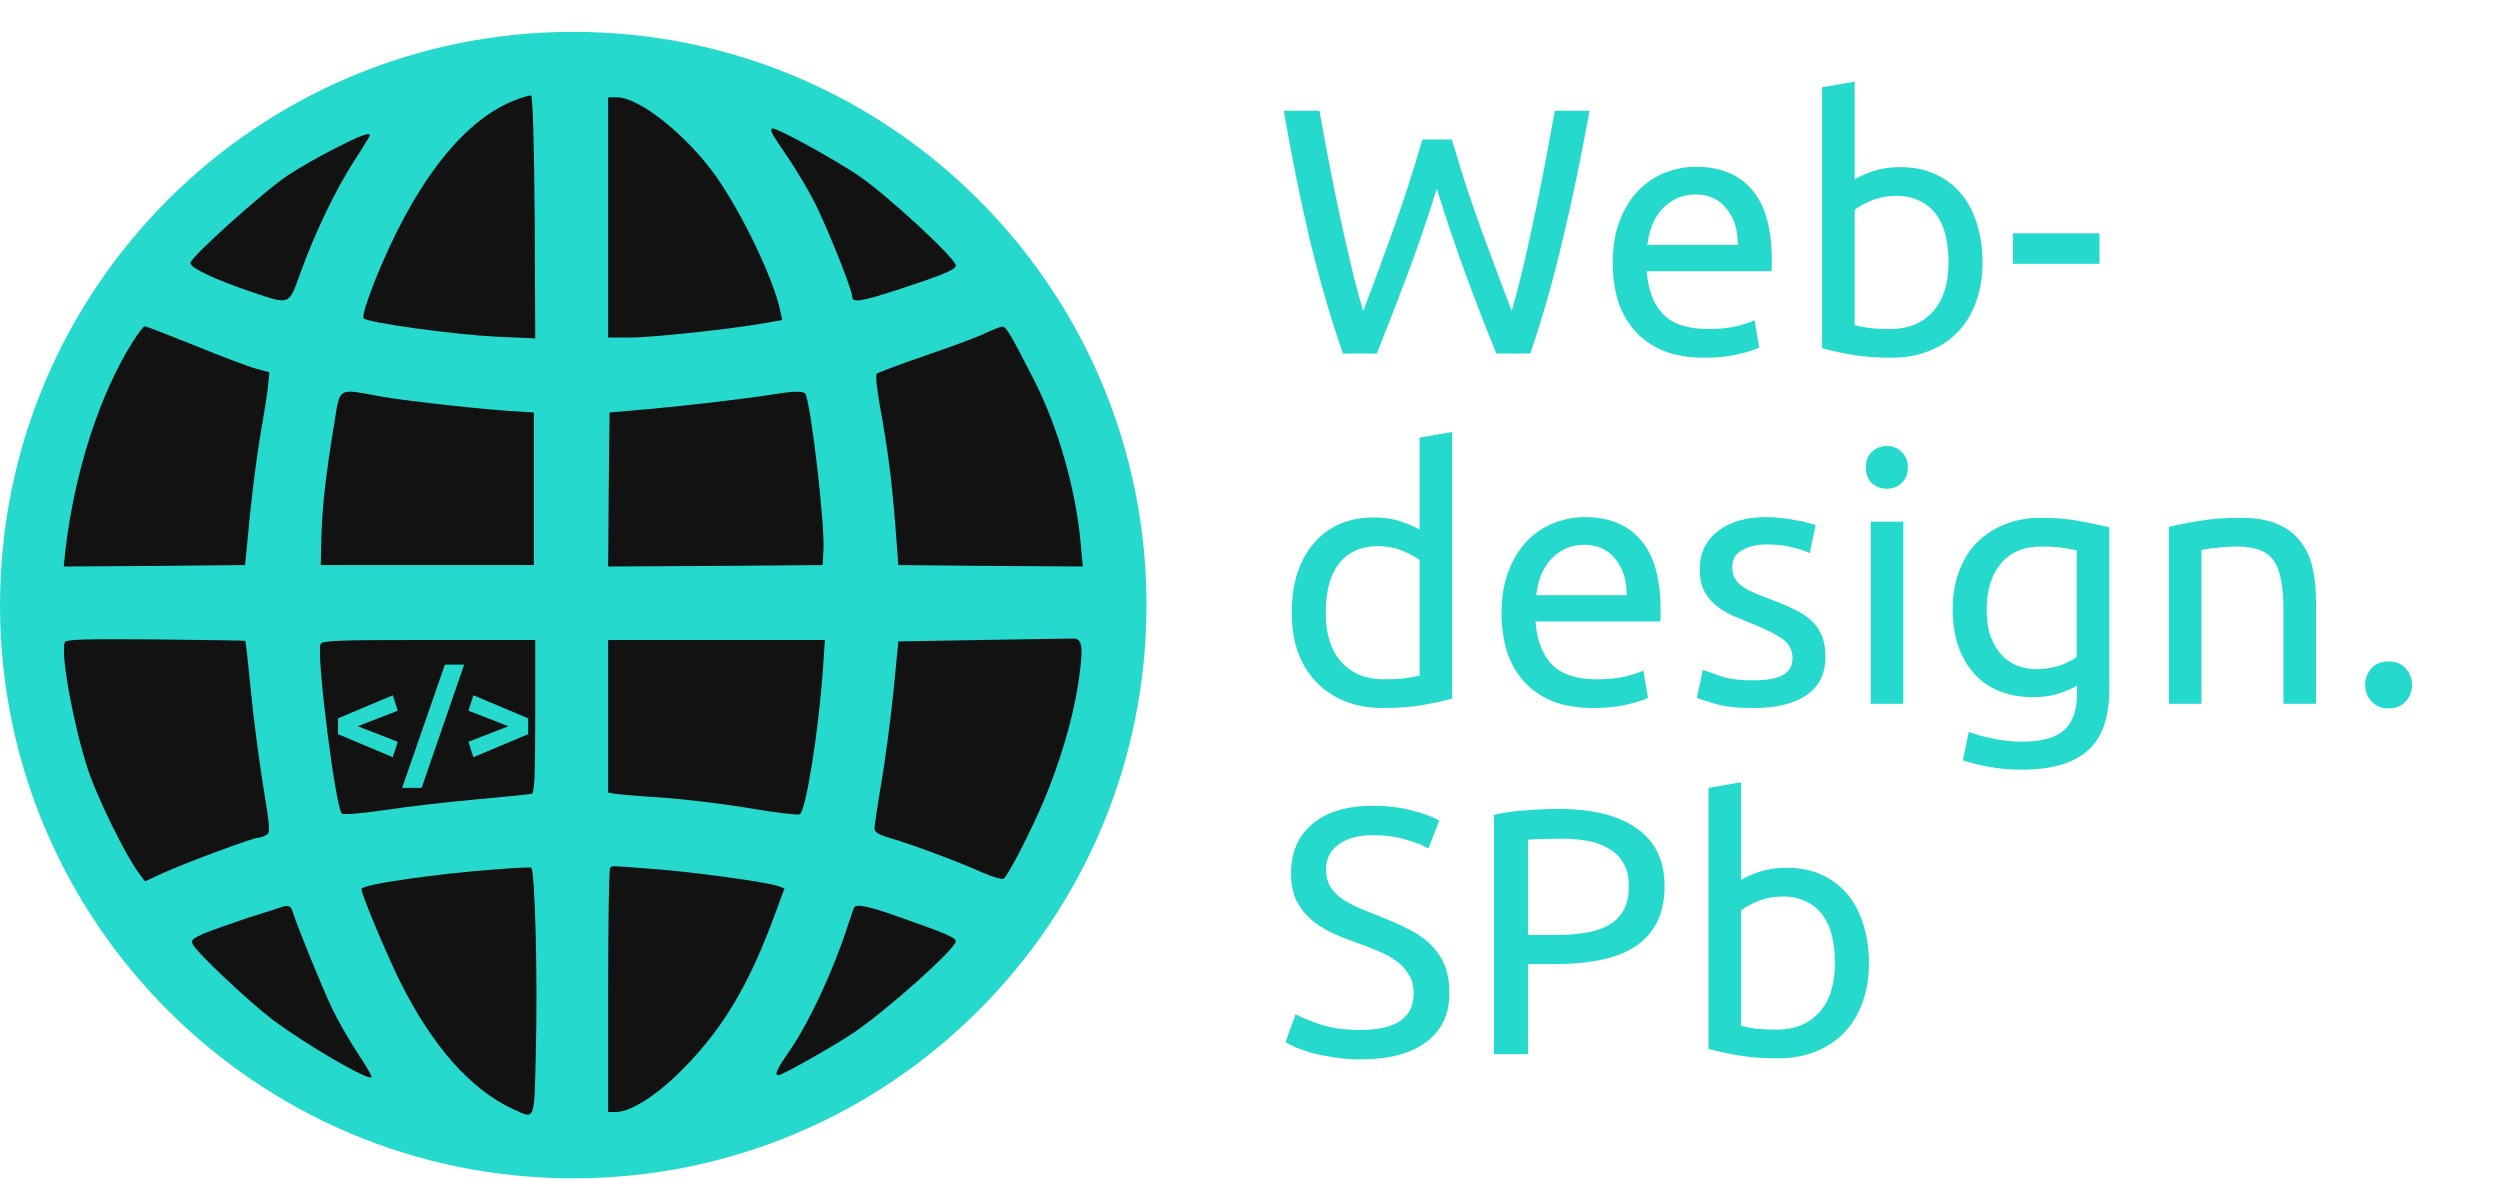
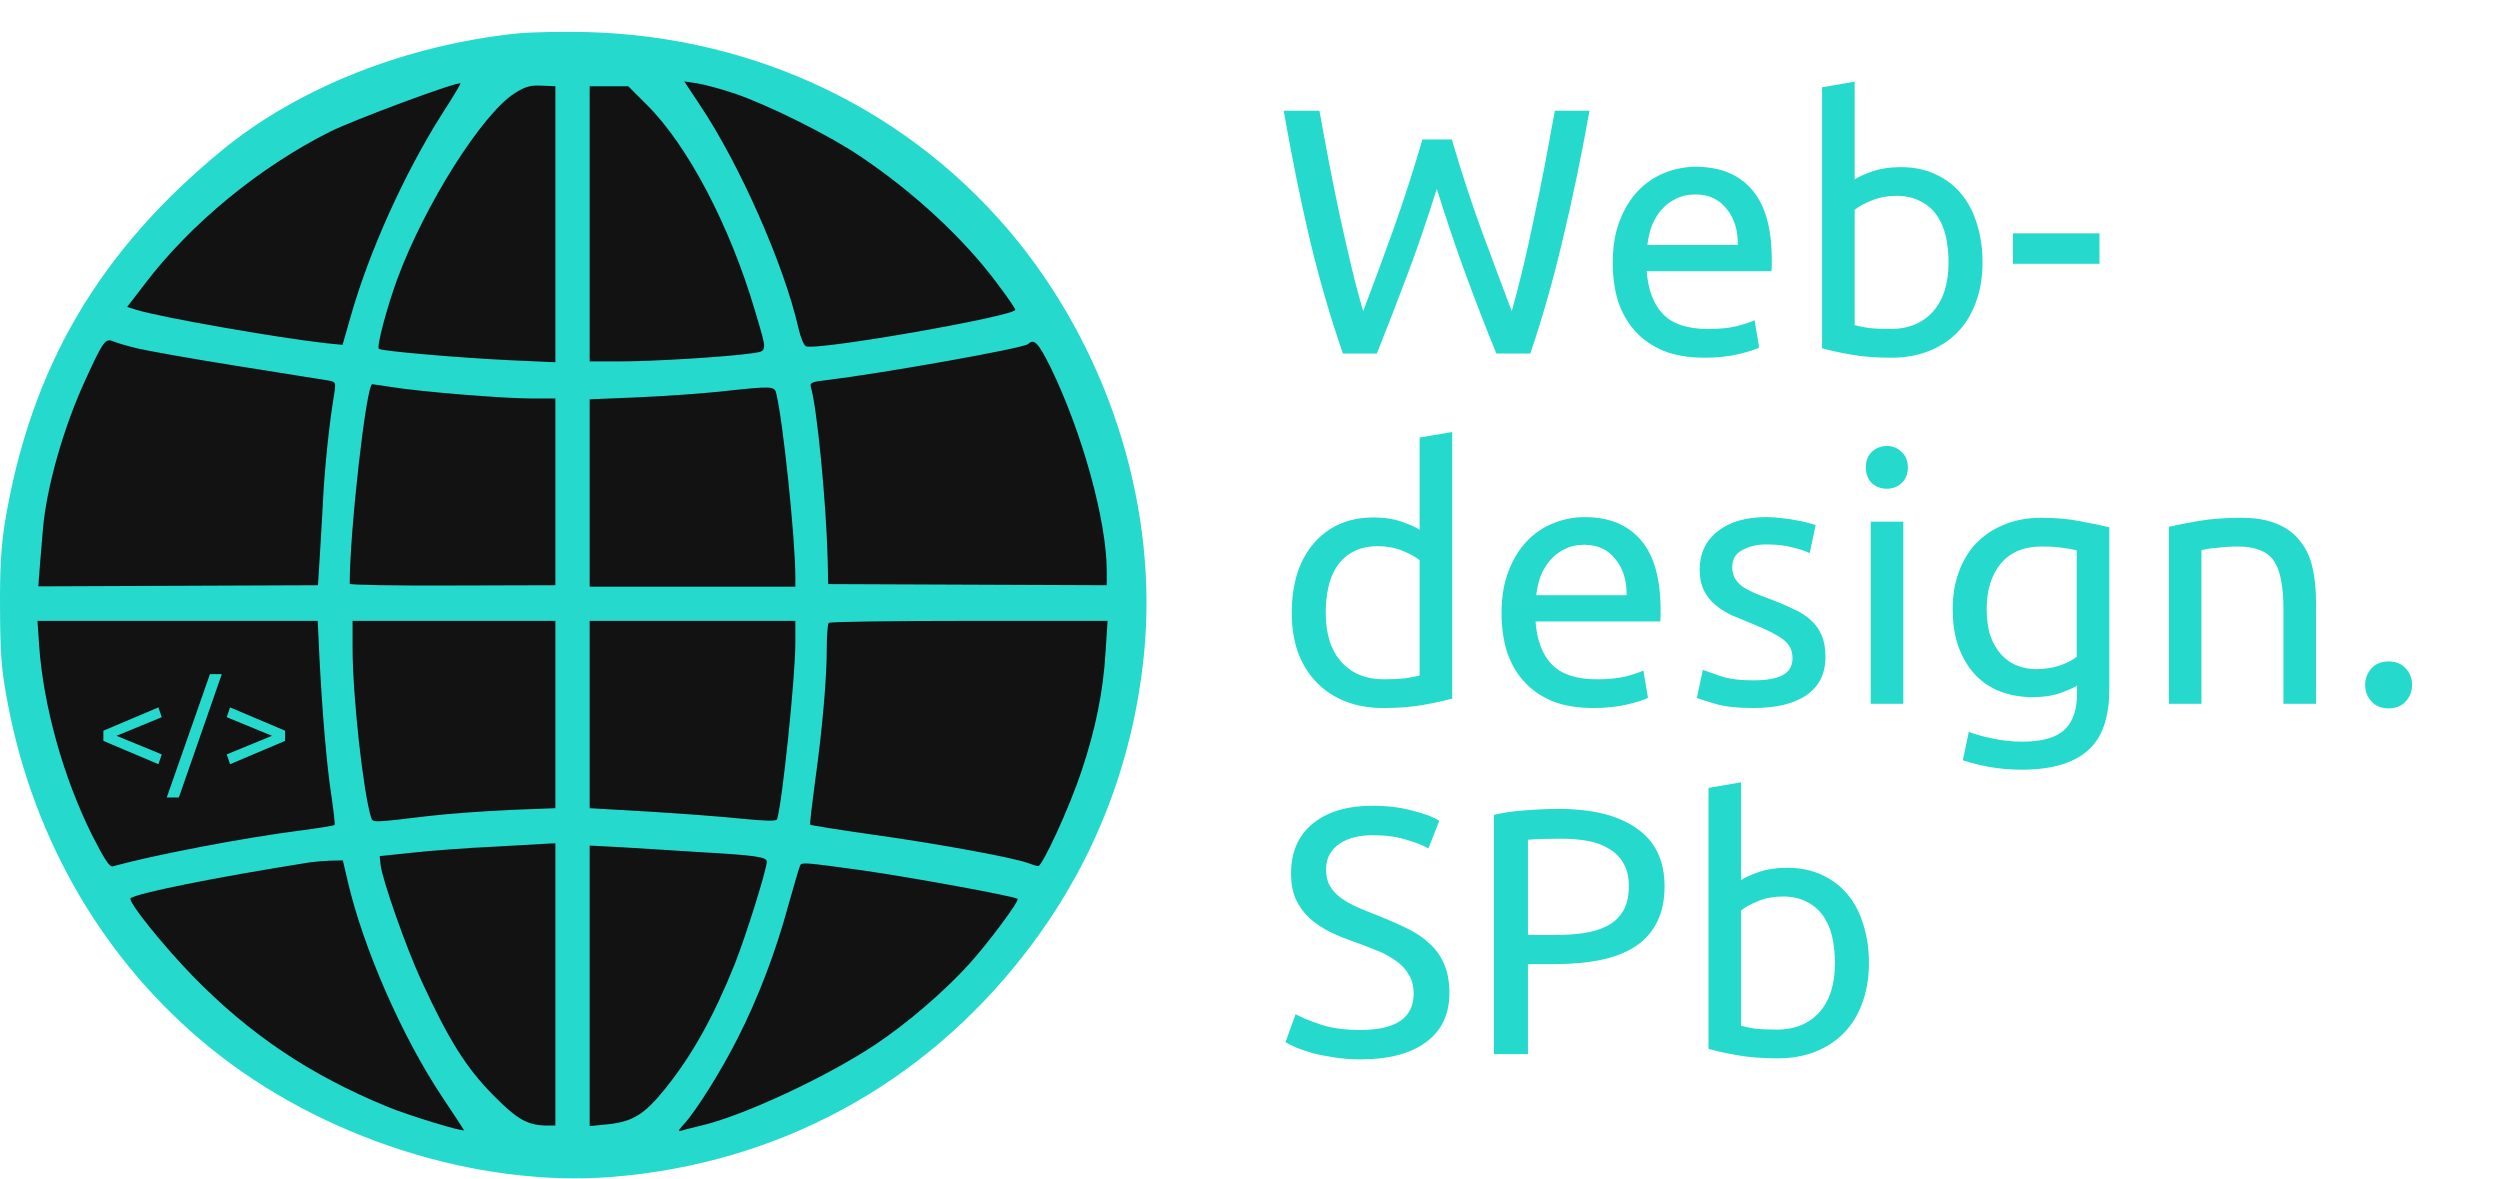
<svg xmlns="http://www.w3.org/2000/svg" width="785" height="370" viewBox="0 0 785 370" fill="none">
  <path d="M451.15 59.3C448.07 69.127 444.953 78.22 441.8 86.58C438.647 94.94 435.493 103.08 432.34 111H421.67C417.783 99.78 414.337 87.937 411.33 75.47C408.397 63.003 405.647 49.437 403.08 34.77H414.3C415.327 40.49 416.39 46.21 417.49 51.93C418.59 57.65 419.727 63.223 420.9 68.65C422.073 74.003 423.247 79.137 424.42 84.05C425.593 88.963 426.803 93.51 428.05 97.69C430.983 89.99 434.1 81.557 437.4 72.39C440.7 63.15 443.78 53.617 446.64 43.79H455.88C458.74 53.617 461.857 63.15 465.23 72.39C468.603 81.557 471.757 89.99 474.69 97.69C475.863 93.583 477.037 89.073 478.21 84.16C479.383 79.247 480.52 74.113 481.62 68.76C482.793 63.333 483.93 57.76 485.03 52.04C486.13 46.247 487.193 40.49 488.22 34.77H499.11C496.47 49.437 493.647 63.003 490.64 75.47C487.707 87.937 484.333 99.78 480.52 111H469.85C466.623 103.08 463.47 94.94 460.39 86.58C457.31 78.22 454.23 69.127 451.15 59.3ZM506.397 82.51C506.397 77.45 507.131 73.05 508.597 69.31C510.064 65.497 512.007 62.343 514.427 59.85C516.847 57.357 519.634 55.487 522.787 54.24C525.941 52.993 529.168 52.37 532.468 52.37C540.167 52.37 546.071 54.79 550.178 59.63C554.284 64.397 556.337 71.693 556.337 81.52C556.337 81.96 556.337 82.547 556.337 83.28C556.337 83.94 556.301 84.563 556.227 85.15H517.067C517.507 91.09 519.231 95.6 522.237 98.68C525.244 101.76 529.938 103.3 536.317 103.3C539.911 103.3 542.918 103.007 545.338 102.42C547.831 101.76 549.701 101.137 550.948 100.55L552.377 109.13C551.131 109.79 548.931 110.487 545.777 111.22C542.697 111.953 539.178 112.32 535.218 112.32C530.231 112.32 525.904 111.587 522.237 110.12C518.644 108.58 515.674 106.49 513.327 103.85C510.981 101.21 509.221 98.093 508.047 94.5C506.947 90.833 506.397 86.837 506.397 82.51ZM545.668 76.9C545.741 72.28 544.567 68.503 542.148 65.57C539.801 62.563 536.537 61.06 532.357 61.06C530.011 61.06 527.921 61.537 526.087 62.49C524.327 63.37 522.824 64.543 521.577 66.01C520.331 67.477 519.341 69.163 518.607 71.07C517.947 72.977 517.507 74.92 517.287 76.9H545.668ZM582.363 56.33C583.609 55.523 585.479 54.68 587.973 53.8C590.539 52.92 593.473 52.48 596.773 52.48C600.879 52.48 604.509 53.213 607.663 54.68C610.889 56.147 613.603 58.2 615.803 60.84C618.003 63.48 619.653 66.633 620.753 70.3C621.926 73.967 622.513 78 622.513 82.4C622.513 87.02 621.816 91.2 620.423 94.94C619.103 98.607 617.196 101.723 614.703 104.29C612.209 106.857 609.203 108.837 605.683 110.23C602.163 111.623 598.203 112.32 593.803 112.32C589.036 112.32 584.819 111.99 581.153 111.33C577.486 110.67 574.479 110.01 572.133 109.35V27.4L582.363 25.64V56.33ZM582.363 102.09C583.389 102.383 584.819 102.677 586.653 102.97C588.559 103.19 590.906 103.3 593.693 103.3C599.193 103.3 603.593 101.503 606.893 97.91C610.193 94.243 611.843 89.073 611.843 82.4C611.843 79.467 611.549 76.717 610.963 74.15C610.376 71.583 609.423 69.383 608.103 67.55C606.783 65.643 605.059 64.177 602.933 63.15C600.879 62.05 598.386 61.5 595.453 61.5C592.666 61.5 590.099 61.977 587.753 62.93C585.406 63.883 583.609 64.873 582.363 65.9V102.09ZM632.068 73.27H659.238V82.84H632.068V73.27ZM445.76 175.9C444.513 174.873 442.717 173.883 440.37 172.93C438.023 171.977 435.457 171.5 432.67 171.5C429.737 171.5 427.207 172.05 425.08 173.15C423.027 174.177 421.34 175.643 420.02 177.55C418.7 179.383 417.747 181.583 417.16 184.15C416.573 186.717 416.28 189.467 416.28 192.4C416.28 199.073 417.93 204.243 421.23 207.91C424.53 211.503 428.93 213.3 434.43 213.3C437.217 213.3 439.527 213.19 441.36 212.97C443.267 212.677 444.733 212.383 445.76 212.09V175.9ZM445.76 137.4L455.99 135.64V219.35C453.643 220.01 450.637 220.67 446.97 221.33C443.303 221.99 439.087 222.32 434.32 222.32C429.92 222.32 425.96 221.623 422.44 220.23C418.92 218.837 415.913 216.857 413.42 214.29C410.927 211.723 408.983 208.607 407.59 204.94C406.27 201.2 405.61 197.02 405.61 192.4C405.61 188 406.16 183.967 407.26 180.3C408.433 176.633 410.12 173.48 412.32 170.84C414.52 168.2 417.197 166.147 420.35 164.68C423.577 163.213 427.243 162.48 431.35 162.48C434.65 162.48 437.547 162.92 440.04 163.8C442.607 164.68 444.513 165.523 445.76 166.33V137.4ZM471.485 192.51C471.485 187.45 472.219 183.05 473.685 179.31C475.152 175.497 477.095 172.343 479.515 169.85C481.935 167.357 484.722 165.487 487.875 164.24C491.029 162.993 494.255 162.37 497.555 162.37C505.255 162.37 511.159 164.79 515.265 169.63C519.372 174.397 521.425 181.693 521.425 191.52C521.425 191.96 521.425 192.547 521.425 193.28C521.425 193.94 521.389 194.563 521.315 195.15H482.155C482.595 201.09 484.319 205.6 487.325 208.68C490.332 211.76 495.025 213.3 501.405 213.3C504.999 213.3 508.005 213.007 510.425 212.42C512.919 211.76 514.789 211.137 516.035 210.55L517.465 219.13C516.219 219.79 514.019 220.487 510.865 221.22C507.785 221.953 504.265 222.32 500.305 222.32C495.319 222.32 490.992 221.587 487.325 220.12C483.732 218.58 480.762 216.49 478.415 213.85C476.069 211.21 474.309 208.093 473.135 204.5C472.035 200.833 471.485 196.837 471.485 192.51ZM510.755 186.9C510.829 182.28 509.655 178.503 507.235 175.57C504.889 172.563 501.625 171.06 497.445 171.06C495.099 171.06 493.009 171.537 491.175 172.49C489.415 173.37 487.912 174.543 486.665 176.01C485.419 177.477 484.429 179.163 483.695 181.07C483.035 182.977 482.595 184.92 482.375 186.9H510.755ZM550.531 213.63C554.711 213.63 557.791 213.08 559.771 211.98C561.824 210.88 562.851 209.12 562.851 206.7C562.851 204.207 561.861 202.227 559.881 200.76C557.901 199.293 554.637 197.643 550.091 195.81C547.891 194.93 545.764 194.05 543.711 193.17C541.731 192.217 540.007 191.117 538.541 189.87C537.074 188.623 535.901 187.12 535.021 185.36C534.141 183.6 533.701 181.437 533.701 178.87C533.701 173.81 535.571 169.813 539.311 166.88C543.051 163.873 548.147 162.37 554.601 162.37C556.214 162.37 557.827 162.48 559.441 162.7C561.054 162.847 562.557 163.067 563.951 163.36C565.344 163.58 566.554 163.837 567.581 164.13C568.681 164.423 569.524 164.68 570.111 164.9L568.241 173.7C567.141 173.113 565.417 172.527 563.071 171.94C560.724 171.28 557.901 170.95 554.601 170.95C551.741 170.95 549.247 171.537 547.121 172.71C544.994 173.81 543.931 175.57 543.931 177.99C543.931 179.237 544.151 180.337 544.591 181.29C545.104 182.243 545.837 183.123 546.791 183.93C547.817 184.663 549.064 185.36 550.531 186.02C551.997 186.68 553.757 187.377 555.811 188.11C558.524 189.137 560.944 190.163 563.071 191.19C565.197 192.143 566.994 193.28 568.461 194.6C570.001 195.92 571.174 197.533 571.981 199.44C572.787 201.273 573.191 203.547 573.191 206.26C573.191 211.54 571.211 215.537 567.251 218.25C563.364 220.963 557.791 222.32 550.531 222.32C545.471 222.32 541.511 221.88 538.651 221C535.791 220.193 533.847 219.57 532.821 219.13L534.691 210.33C535.864 210.77 537.734 211.43 540.301 212.31C542.867 213.19 546.277 213.63 550.531 213.63ZM597.643 221H587.413V163.8H597.643V221ZM592.473 153.46C590.639 153.46 589.063 152.873 587.743 151.7C586.496 150.453 585.873 148.803 585.873 146.75C585.873 144.697 586.496 143.083 587.743 141.91C589.063 140.663 590.639 140.04 592.473 140.04C594.306 140.04 595.846 140.663 597.093 141.91C598.413 143.083 599.073 144.697 599.073 146.75C599.073 148.803 598.413 150.453 597.093 151.7C595.846 152.873 594.306 153.46 592.473 153.46ZM652.195 215.28C651.315 215.867 649.591 216.637 647.025 217.59C644.531 218.47 641.598 218.91 638.225 218.91C634.778 218.91 631.515 218.36 628.435 217.26C625.428 216.16 622.788 214.473 620.515 212.2C618.241 209.853 616.445 206.957 615.125 203.51C613.805 200.063 613.145 195.957 613.145 191.19C613.145 187.01 613.768 183.197 615.015 179.75C616.261 176.23 618.058 173.223 620.405 170.73C622.825 168.163 625.758 166.183 629.205 164.79C632.651 163.323 636.538 162.59 640.865 162.59C645.631 162.59 649.775 162.957 653.295 163.69C656.888 164.35 659.895 164.973 662.315 165.56V216.6C662.315 225.4 660.041 231.78 655.495 235.74C650.948 239.7 644.055 241.68 634.815 241.68C631.221 241.68 627.811 241.387 624.585 240.8C621.431 240.213 618.681 239.517 616.335 238.71L618.205 229.8C620.258 230.607 622.751 231.303 625.685 231.89C628.691 232.55 631.808 232.88 635.035 232.88C641.121 232.88 645.485 231.67 648.125 229.25C650.838 226.83 652.195 222.98 652.195 217.7V215.28ZM652.085 172.82C651.058 172.527 649.665 172.27 647.905 172.05C646.218 171.757 643.908 171.61 640.975 171.61C635.475 171.61 631.221 173.407 628.215 177C625.281 180.593 623.815 185.36 623.815 191.3C623.815 194.6 624.218 197.423 625.025 199.77C625.905 202.117 627.041 204.06 628.435 205.6C629.901 207.14 631.551 208.277 633.385 209.01C635.291 209.743 637.235 210.11 639.215 210.11C641.928 210.11 644.421 209.743 646.695 209.01C648.968 208.203 650.765 207.287 652.085 206.26V172.82ZM681.029 165.45C683.375 164.863 686.492 164.24 690.379 163.58C694.265 162.92 698.739 162.59 703.799 162.59C708.345 162.59 712.122 163.25 715.129 164.57C718.135 165.817 720.519 167.613 722.279 169.96C724.112 172.233 725.395 174.983 726.129 178.21C726.862 181.437 727.229 184.993 727.229 188.88V221H716.999V191.08C716.999 187.56 716.742 184.553 716.229 182.06C715.789 179.567 715.019 177.55 713.919 176.01C712.819 174.47 711.352 173.37 709.519 172.71C707.685 171.977 705.412 171.61 702.699 171.61C701.599 171.61 700.462 171.647 699.289 171.72C698.115 171.793 696.979 171.903 695.879 172.05C694.852 172.123 693.899 172.233 693.019 172.38C692.212 172.527 691.625 172.637 691.259 172.71V221H681.029V165.45ZM757.393 215.06C757.393 217.04 756.733 218.763 755.413 220.23C754.093 221.697 752.296 222.43 750.023 222.43C747.749 222.43 745.953 221.697 744.633 220.23C743.313 218.763 742.653 217.04 742.653 215.06C742.653 213.08 743.313 211.357 744.633 209.89C745.953 208.423 747.749 207.69 750.023 207.69C752.296 207.69 754.093 208.423 755.413 209.89C756.733 211.357 757.393 213.08 757.393 215.06ZM427.17 323.41C438.317 323.41 443.89 319.597 443.89 311.97C443.89 309.623 443.377 307.643 442.35 306.03C441.397 304.343 440.077 302.913 438.39 301.74C436.703 300.493 434.76 299.43 432.56 298.55C430.433 297.67 428.16 296.79 425.74 295.91C422.953 294.957 420.313 293.893 417.82 292.72C415.327 291.473 413.163 290.043 411.33 288.43C409.497 286.743 408.03 284.763 406.93 282.49C405.903 280.217 405.39 277.467 405.39 274.24C405.39 267.567 407.663 262.36 412.21 258.62C416.757 254.88 423.027 253.01 431.02 253.01C435.64 253.01 439.82 253.523 443.56 254.55C447.373 255.503 450.16 256.567 451.92 257.74L448.51 266.43C446.97 265.477 444.66 264.56 441.58 263.68C438.573 262.727 435.053 262.25 431.02 262.25C428.967 262.25 427.06 262.47 425.3 262.91C423.54 263.35 422 264.01 420.68 264.89C419.36 265.77 418.297 266.907 417.49 268.3C416.757 269.62 416.39 271.197 416.39 273.03C416.39 275.083 416.793 276.807 417.6 278.2C418.407 279.593 419.543 280.84 421.01 281.94C422.477 282.967 424.163 283.92 426.07 284.8C428.05 285.68 430.213 286.56 432.56 287.44C435.86 288.76 438.867 290.08 441.58 291.4C444.367 292.72 446.75 294.297 448.73 296.13C450.783 297.963 452.36 300.163 453.46 302.73C454.56 305.223 455.11 308.267 455.11 311.86C455.11 318.533 452.653 323.667 447.74 327.26C442.9 330.853 436.043 332.65 427.17 332.65C424.163 332.65 421.377 332.43 418.81 331.99C416.317 331.623 414.08 331.183 412.1 330.67C410.12 330.083 408.397 329.497 406.93 328.91C405.537 328.25 404.437 327.7 403.63 327.26L406.82 318.46C408.507 319.413 411.073 320.477 414.52 321.65C417.967 322.823 422.183 323.41 427.17 323.41ZM489.345 254C500.052 254 508.265 256.053 513.985 260.16C519.778 264.193 522.675 270.243 522.675 278.31C522.675 282.71 521.868 286.487 520.255 289.64C518.715 292.72 516.442 295.25 513.435 297.23C510.502 299.137 506.908 300.53 502.655 301.41C498.402 302.29 493.598 302.73 488.245 302.73H479.775V331H469.105V255.87C472.112 255.137 475.448 254.66 479.115 254.44C482.855 254.147 486.265 254 489.345 254ZM490.225 263.35C485.678 263.35 482.195 263.46 479.775 263.68V293.6H487.805C491.472 293.6 494.772 293.38 497.705 292.94C500.638 292.427 503.095 291.62 505.075 290.52C507.128 289.347 508.705 287.77 509.805 285.79C510.905 283.81 511.455 281.28 511.455 278.2C511.455 275.267 510.868 272.847 509.695 270.94C508.595 269.033 507.055 267.53 505.075 266.43C503.168 265.257 500.932 264.45 498.365 264.01C495.798 263.57 493.085 263.35 490.225 263.35ZM546.699 276.33C547.945 275.523 549.815 274.68 552.309 273.8C554.875 272.92 557.809 272.48 561.109 272.48C565.215 272.48 568.845 273.213 571.999 274.68C575.225 276.147 577.939 278.2 580.139 280.84C582.339 283.48 583.989 286.633 585.089 290.3C586.262 293.967 586.849 298 586.849 302.4C586.849 307.02 586.152 311.2 584.759 314.94C583.439 318.607 581.532 321.723 579.039 324.29C576.545 326.857 573.539 328.837 570.019 330.23C566.499 331.623 562.539 332.32 558.139 332.32C553.372 332.32 549.155 331.99 545.489 331.33C541.822 330.67 538.815 330.01 536.469 329.35V247.4L546.699 245.64V276.33ZM546.699 322.09C547.725 322.383 549.155 322.677 550.989 322.97C552.895 323.19 555.242 323.3 558.029 323.3C563.529 323.3 567.929 321.503 571.229 317.91C574.529 314.243 576.179 309.073 576.179 302.4C576.179 299.467 575.885 296.717 575.299 294.15C574.712 291.583 573.759 289.383 572.439 287.55C571.119 285.643 569.395 284.177 567.269 283.15C565.215 282.05 562.722 281.5 559.789 281.5C557.002 281.5 554.435 281.977 552.089 282.93C549.742 283.883 547.945 284.873 546.699 285.9V322.09Z" fill="#26D9CD" />
-   <circle cx="180" cy="190" r="180" fill="#26D9CD" />
-   <path d="M268.165 284.999C267.989 285.443 267.108 287.928 266.228 290.591C261.738 304.613 254.08 321.12 247.653 330.35C243.956 335.675 243.075 337.627 244.396 337.627C245.628 337.627 261.915 328.397 267.989 324.315C278.817 316.949 300.121 297.868 300.121 295.56C300.121 294.407 296.952 293.076 282.074 287.839C272.567 284.467 268.869 283.757 268.165 284.999Z" fill="#121212" />
-   <path d="M191.576 272.575C191.224 272.841 190.96 290.235 190.96 311.18V349.165H193.425C197.65 349.165 205.133 344.638 212.352 337.716C226.349 324.226 235.065 309.938 243.78 285.887L246.333 278.964L244.396 278.254C241.227 277.012 217.898 273.817 205.045 272.841C190.96 271.776 192.28 271.776 191.576 272.575Z" fill="#121212" />
-   <path d="M156.451 272.93C137.435 274.261 113.49 277.722 113.49 279.142C113.49 280.828 120.973 298.667 125.287 307.541C135.587 328.397 147.735 342.065 161.116 348.277C168.159 351.472 167.719 352.448 168.247 330.705C168.863 306.832 167.983 272.575 166.75 272.397C166.31 272.308 161.645 272.486 156.451 272.93Z" fill="#121212" />
-   <path d="M88.402 284.822C87.962 284.999 83.208 286.508 77.838 288.194C72.556 289.969 66.217 292.188 63.928 293.164C60.319 294.762 59.879 295.205 60.583 296.625C61.992 299.288 78.19 314.553 85.321 319.966C95.62 327.776 115.604 339.402 116.66 338.249C116.924 337.982 114.9 334.61 112.259 330.616C109.706 326.711 106.008 320.321 104.248 316.594C101.167 310.115 93.243 290.679 91.923 286.331C91.395 284.467 90.514 284.112 88.402 284.822Z" fill="#121212" />
-   <path d="M308.484 200.954L282.074 201.398L280.577 216.929C279.697 225.449 278.024 238.318 276.792 245.506C275.559 252.695 274.591 259.351 274.591 260.15C274.591 261.303 275.999 262.191 280.137 263.345C286.915 265.386 300.385 270.356 308.307 273.906C311.565 275.326 314.646 276.213 315.086 275.947C316.495 275.06 323.713 261.037 327.939 251.009C333.045 238.673 336.742 226.07 338.503 215.065C340.263 203.528 339.999 200.511 337.094 200.511C335.862 200.511 323.009 200.688 308.484 200.954Z" fill="#121212" />
-   <path d="M190.96 224.917V248.879L192.985 249.234C194.041 249.411 200.908 250.032 208.302 250.476C215.609 251.009 228.022 252.517 235.769 253.849C243.516 255.18 250.382 255.979 251.087 255.712C253.023 255.002 257.161 228.91 258.481 209.119L259.01 200.954H225.029H190.96V224.917Z" fill="#121212" />
-   <path d="M100.639 202.286C99.318 205.747 105.304 253.316 107.329 255.446C107.769 255.89 113.491 255.446 120.71 254.381C127.665 253.316 140.606 251.807 149.585 251.009C158.564 250.21 166.399 249.411 167.015 249.234C167.808 248.967 168.072 243.376 168.072 224.917V200.954H134.619C105.744 200.954 101.079 201.132 100.639 202.286Z" fill="#121212" />
-   <path d="M20.352 201.664C18.944 205.392 23.081 227.757 27.659 241.779C30.564 250.565 39.455 268.581 43.593 274.172L45.529 276.746L51.516 273.995C58.118 270.977 79.422 263.078 80.919 263.078C81.447 263.078 82.591 262.723 83.472 262.28C84.968 261.481 84.88 260.593 82.591 246.482C81.271 238.318 79.51 224.739 78.718 216.485C77.926 208.143 77.133 201.309 77.045 201.221C76.957 201.132 64.281 200.954 48.875 200.777C26.162 200.599 20.704 200.777 20.352 201.664Z" fill="#121212" />
-   <path d="M308.924 104.84C306.283 106.082 297.744 109.188 289.997 111.851C282.25 114.513 275.648 116.998 275.295 117.353C274.855 117.797 275.383 122.234 276.264 127.382C278.817 141.315 279.961 150.368 281.106 164.568L282.074 177.436L311.037 177.702L340 177.88L339.383 171.046C337.887 153.918 332.341 134.393 324.858 119.661C317.639 105.461 315.879 102.444 314.734 102.532C314.206 102.532 311.565 103.597 308.924 104.84Z" fill="#121212" />
-   <path d="M243.34 123.743C233.92 125.252 215.521 127.382 203.725 128.447L191.4 129.512L191.136 153.74L190.96 177.88L224.589 177.702L258.305 177.436L258.569 172.644C259.009 165.011 254.96 129.334 253.023 123.921C252.583 122.767 250.118 122.678 243.34 123.743Z" fill="#121212" />
-   <path d="M104.776 134.127C102.223 149.747 101.166 159.065 100.902 169.005L100.726 177.436H134.179H167.631V153.474V129.512L163.23 129.246C152.93 128.713 129.513 126.139 120.357 124.631C105.392 121.968 106.976 120.992 104.776 134.127Z" fill="#121212" />
-   <path d="M41.744 107.236C31.268 123.832 23.433 148.06 20.528 172.821L20 177.88L48.435 177.702L76.957 177.436L78.454 161.994C79.334 153.474 80.831 141.759 81.887 135.813C82.944 129.867 84 123.211 84.176 120.992L84.616 116.91L80.391 115.756C78.014 115.135 69.386 111.851 61.111 108.478C52.924 105.195 45.882 102.444 45.441 102.444C45.089 102.444 43.417 104.573 41.744 107.236Z" fill="#121212" />
-   <path d="M242.371 41.651C242.635 42.361 245.012 45.999 247.653 49.816C250.206 53.632 253.992 59.933 255.928 63.838C260.154 72.358 267.549 90.906 267.549 92.947C267.549 95.166 269.925 94.811 281.018 91.261C295.983 86.38 300.121 84.694 300.121 83.363C300.121 81.144 278.289 60.998 269.573 55.141C261.65 49.816 244.396 40.319 242.547 40.319C242.195 40.319 242.019 40.941 242.371 41.651Z" fill="#121212" />
-   <path d="M190.96 68.275V105.993H197.827C204.869 105.993 230.311 103.242 240.082 101.467L245.628 100.491L245.012 97.651C242.987 87.711 232.864 66.678 224.677 55.141C215.345 42.183 200.732 30.557 193.689 30.557H190.96V68.275Z" fill="#121212" />
-   <path d="M160.853 31.8C144.743 38.456 129.513 58.513 117.54 88.599C114.987 95.166 113.667 99.426 114.195 99.959C115.604 101.379 142.894 105.106 156.011 105.727L168.071 106.26L167.895 68.275C167.719 43.87 167.279 30.202 166.751 30.025C166.311 29.847 163.582 30.646 160.853 31.8Z" fill="#121212" />
-   <path d="M105.128 46.621C100.286 49.106 93.683 52.833 90.514 54.963C83.207 59.755 59.791 80.789 59.791 82.564C59.791 84.161 67.537 87.8 79.07 91.705C91.306 95.787 90.602 96.054 94.475 85.315C99.053 72.713 105.48 59.401 111.202 50.526C113.931 46.355 116.132 42.716 116.132 42.538C116.132 41.385 113.139 42.538 105.128 46.621Z" fill="#121212" />
-   <path d="M106.135 225.56L123.335 218.32L124.895 223.16L112.335 228.04L124.895 232.92L123.335 237.76L106.135 230.52V225.56ZM132.39 247.4H126.27L139.71 208.68H145.75L132.39 247.4ZM165.85 230.52L148.65 237.76L147.09 232.92L159.65 228.04L147.09 223.16L148.65 218.32L165.85 225.56V230.52Z" fill="#26D9CD" />
+   <circle cx="180" cy="190" r="175" fill="#121212" />
+   <path d="M162.282 10.516C127.837 14.098 94.109 27.348 70.338 46.687C31.138 78.65 9.609 115.358 1.536 164.064C0.37 171.406 -0.079 178.389 0.011 191.371C0.101 206.413 0.46 210.531 2.523 221.364C10.775 264.429 33.111 302.302 65.852 328.893C100.657 357.274 149.634 372.942 192.332 369.54C244.09 365.332 289.659 340.8 321.593 299.705C342.942 272.308 355.59 240.703 359.178 205.786C363.753 160.483 349.042 112.404 319.62 75.785C286.789 35.138 238.08 11.501 184.259 10.069C176.635 9.89 166.767 10.069 162.282 10.516ZM138.87 35.675C127.029 54.297 115.817 79.187 110.076 99.511L107.564 108.285L102.182 107.748C87.022 106.047 50.155 99.601 42.799 97.273L39.928 96.378L45.49 89.126C59.932 70.145 81.461 52.507 103.527 41.405C110.793 37.734 143.804 25.468 144.611 26.184C144.701 26.274 142.189 30.572 138.87 35.675ZM230.815 29.408C241.489 33.078 260.327 42.479 269.745 48.836C286.789 60.207 302.756 74.979 313.341 89.305C316.39 93.334 318.812 96.915 318.812 97.273C318.812 99.243 256.649 110.166 253.061 108.733C252.433 108.464 251.356 105.958 250.728 103.093C246.243 83.306 232.25 51.522 219.602 32.72L214.848 25.558L218.974 26.184C221.216 26.543 226.599 27.975 230.815 29.408ZM174.392 70.413V113.747L160.309 113.12C144.88 112.404 119.674 110.255 118.956 109.539C118.238 108.733 121.468 96.557 124.787 87.514C133.488 64.056 151.428 35.764 161.565 29.318C164.884 27.169 166.588 26.722 170.086 26.901L174.392 27.08V70.413ZM203.097 32.899C215.834 45.523 229.11 70.682 237.004 97.362C241.041 110.971 241.13 110.166 235.838 110.971C228.303 112.046 205.339 113.478 194.934 113.478H185.156V70.234V27.08H191.256H197.266L203.097 32.899ZM42.978 109.36C45.939 110.076 59.842 112.583 73.926 114.821C88.009 117.06 100.836 119.119 102.541 119.387C105.501 119.835 105.501 119.925 104.963 123.595C103.348 132.996 101.823 148.038 101.374 158.244C101.016 164.422 100.567 172.659 100.298 176.598L99.85 183.761L55.895 183.94L12.031 184.119L12.48 178.12C12.749 174.808 13.197 169.525 13.466 166.302C14.543 153.141 20.015 133.892 27.011 118.85C32.483 106.942 33.111 106.137 35.623 107.211C36.699 107.659 40.018 108.644 42.978 109.36ZM329.935 115.448C339.803 135.772 347.517 163.527 347.517 179.284V183.761L303.832 183.582L260.057 183.403L259.878 175.524C259.43 157.528 256.469 127.445 254.586 121.447C254.227 120.193 255.124 119.835 259.34 119.387C276.921 117.239 321.503 109.36 322.849 108.017C324.733 106.226 325.989 107.569 329.935 115.448ZM122.993 121.536C131.694 122.969 157.887 125.117 166.588 125.117H174.392V154.394V183.761L142.099 183.851C124.338 183.94 109.806 183.671 109.806 183.313C109.806 166.75 115.009 120.641 116.893 120.641C117.162 120.641 119.943 121.088 122.993 121.536ZM243.732 123.506C245.885 132.101 249.742 169.346 249.742 181.165V184.209H217.449H185.156V154.842V125.386L200.226 124.759C208.479 124.401 220.05 123.595 225.971 122.969C242.476 121.178 243.193 121.178 243.732 123.506ZM100.298 206.323C101.195 223.603 102.541 240.077 104.066 249.925C104.783 254.76 105.232 258.878 105.052 259.057C104.873 259.237 100.119 260.042 94.467 260.759C76.348 263.086 48.361 268.458 35.354 272.04C34.367 272.308 32.573 269.443 28.895 262.191C19.925 244.195 13.646 221.812 12.3 202.831L11.762 194.952H55.716H99.76L100.298 206.323ZM174.392 224.319V253.775L160.309 254.312C152.505 254.67 141.113 255.476 134.923 256.192C116.983 258.341 117.072 258.341 116.534 256.73C114.022 248.672 110.703 218.41 110.703 203.369V194.952H142.548H174.392V224.319ZM249.742 201.936C249.742 212.59 245.615 252.253 244.001 257.267C243.732 257.894 240.413 257.804 233.057 257.088C227.137 256.461 214.04 255.476 203.814 254.849L185.156 253.775V224.319V194.952H217.449H249.742V201.936ZM347.158 204.532C346.441 217.067 344.019 228.975 339.534 242.315C335.856 253.417 327.334 271.95 325.989 271.95C325.54 271.95 324.105 271.502 322.67 270.965C318.454 269.354 294.772 264.967 274.23 262.102C263.556 260.58 254.586 259.147 254.406 258.968C254.227 258.789 254.944 252.701 255.931 245.359C258.174 229.422 259.609 213.217 259.609 203.369C259.609 199.429 259.878 195.848 260.237 195.579C260.506 195.221 280.42 194.952 304.281 194.952H347.786L347.158 204.532ZM174.392 309.106V353.424H171.97C165.691 353.424 162.372 351.544 154.658 343.665C146.405 335.249 140.933 326.654 132.322 307.942C127.478 297.467 120.033 276.248 119.494 271.502L119.225 268.816L129.541 267.742C135.192 267.115 146.764 266.22 155.106 265.862C163.538 265.414 171.252 264.967 172.419 264.877L174.392 264.788V309.106ZM219.692 267.563C237.094 268.548 240.772 269.085 240.772 270.518C240.772 273.025 234.223 293.886 230.635 302.928C223.908 319.581 217.27 331.399 208.927 341.785C202.469 349.843 198.701 352.171 191.256 352.977L185.156 353.603V309.554V265.504L195.293 266.041C200.764 266.399 211.798 267.026 219.692 267.563ZM109.268 277.053C114.112 297.735 126.222 325.49 138.87 344.471C142.637 350.112 145.687 354.767 145.687 354.857C145.687 355.573 127.837 350.112 121.647 347.515C97.248 337.488 78.321 324.774 60.381 306.33C50.693 296.303 40.108 283.052 41.005 282.067C42.62 280.545 66.749 275.621 97.248 270.786C98.504 270.607 101.374 270.339 103.617 270.249L107.654 270.159L109.268 277.053ZM270.822 273.293C285.892 275.442 318.723 281.441 319.53 282.246C320.158 282.873 310.291 296.124 304.281 302.749C296.477 311.344 284.905 321.282 274.858 327.997C259.609 338.114 233.685 350.201 220.589 353.335C218.167 353.962 215.296 354.588 214.309 354.946C212.784 355.394 212.784 355.125 214.848 352.887C218.615 348.769 226.688 335.876 231.712 325.848C237.991 313.493 243.552 298.989 247.499 284.395C249.383 277.77 250.998 272.129 251.267 271.682C251.805 270.697 253.15 270.876 270.822 273.293Z" fill="#26D9CD" />
+   <path d="M36.586 231.04L50.786 236.88L49.746 239.96L32.466 232.64V229.44L49.746 222.12L50.786 225.2L36.586 231.04ZM56.164 250.4H52.364L65.924 211.68H69.644L56.164 250.4ZM71.196 225.2L72.236 222.12L89.516 229.44V232.64L72.236 239.96L71.196 236.88L85.396 231.04L71.196 225.2Z" fill="#26D9CD" />
</svg>
